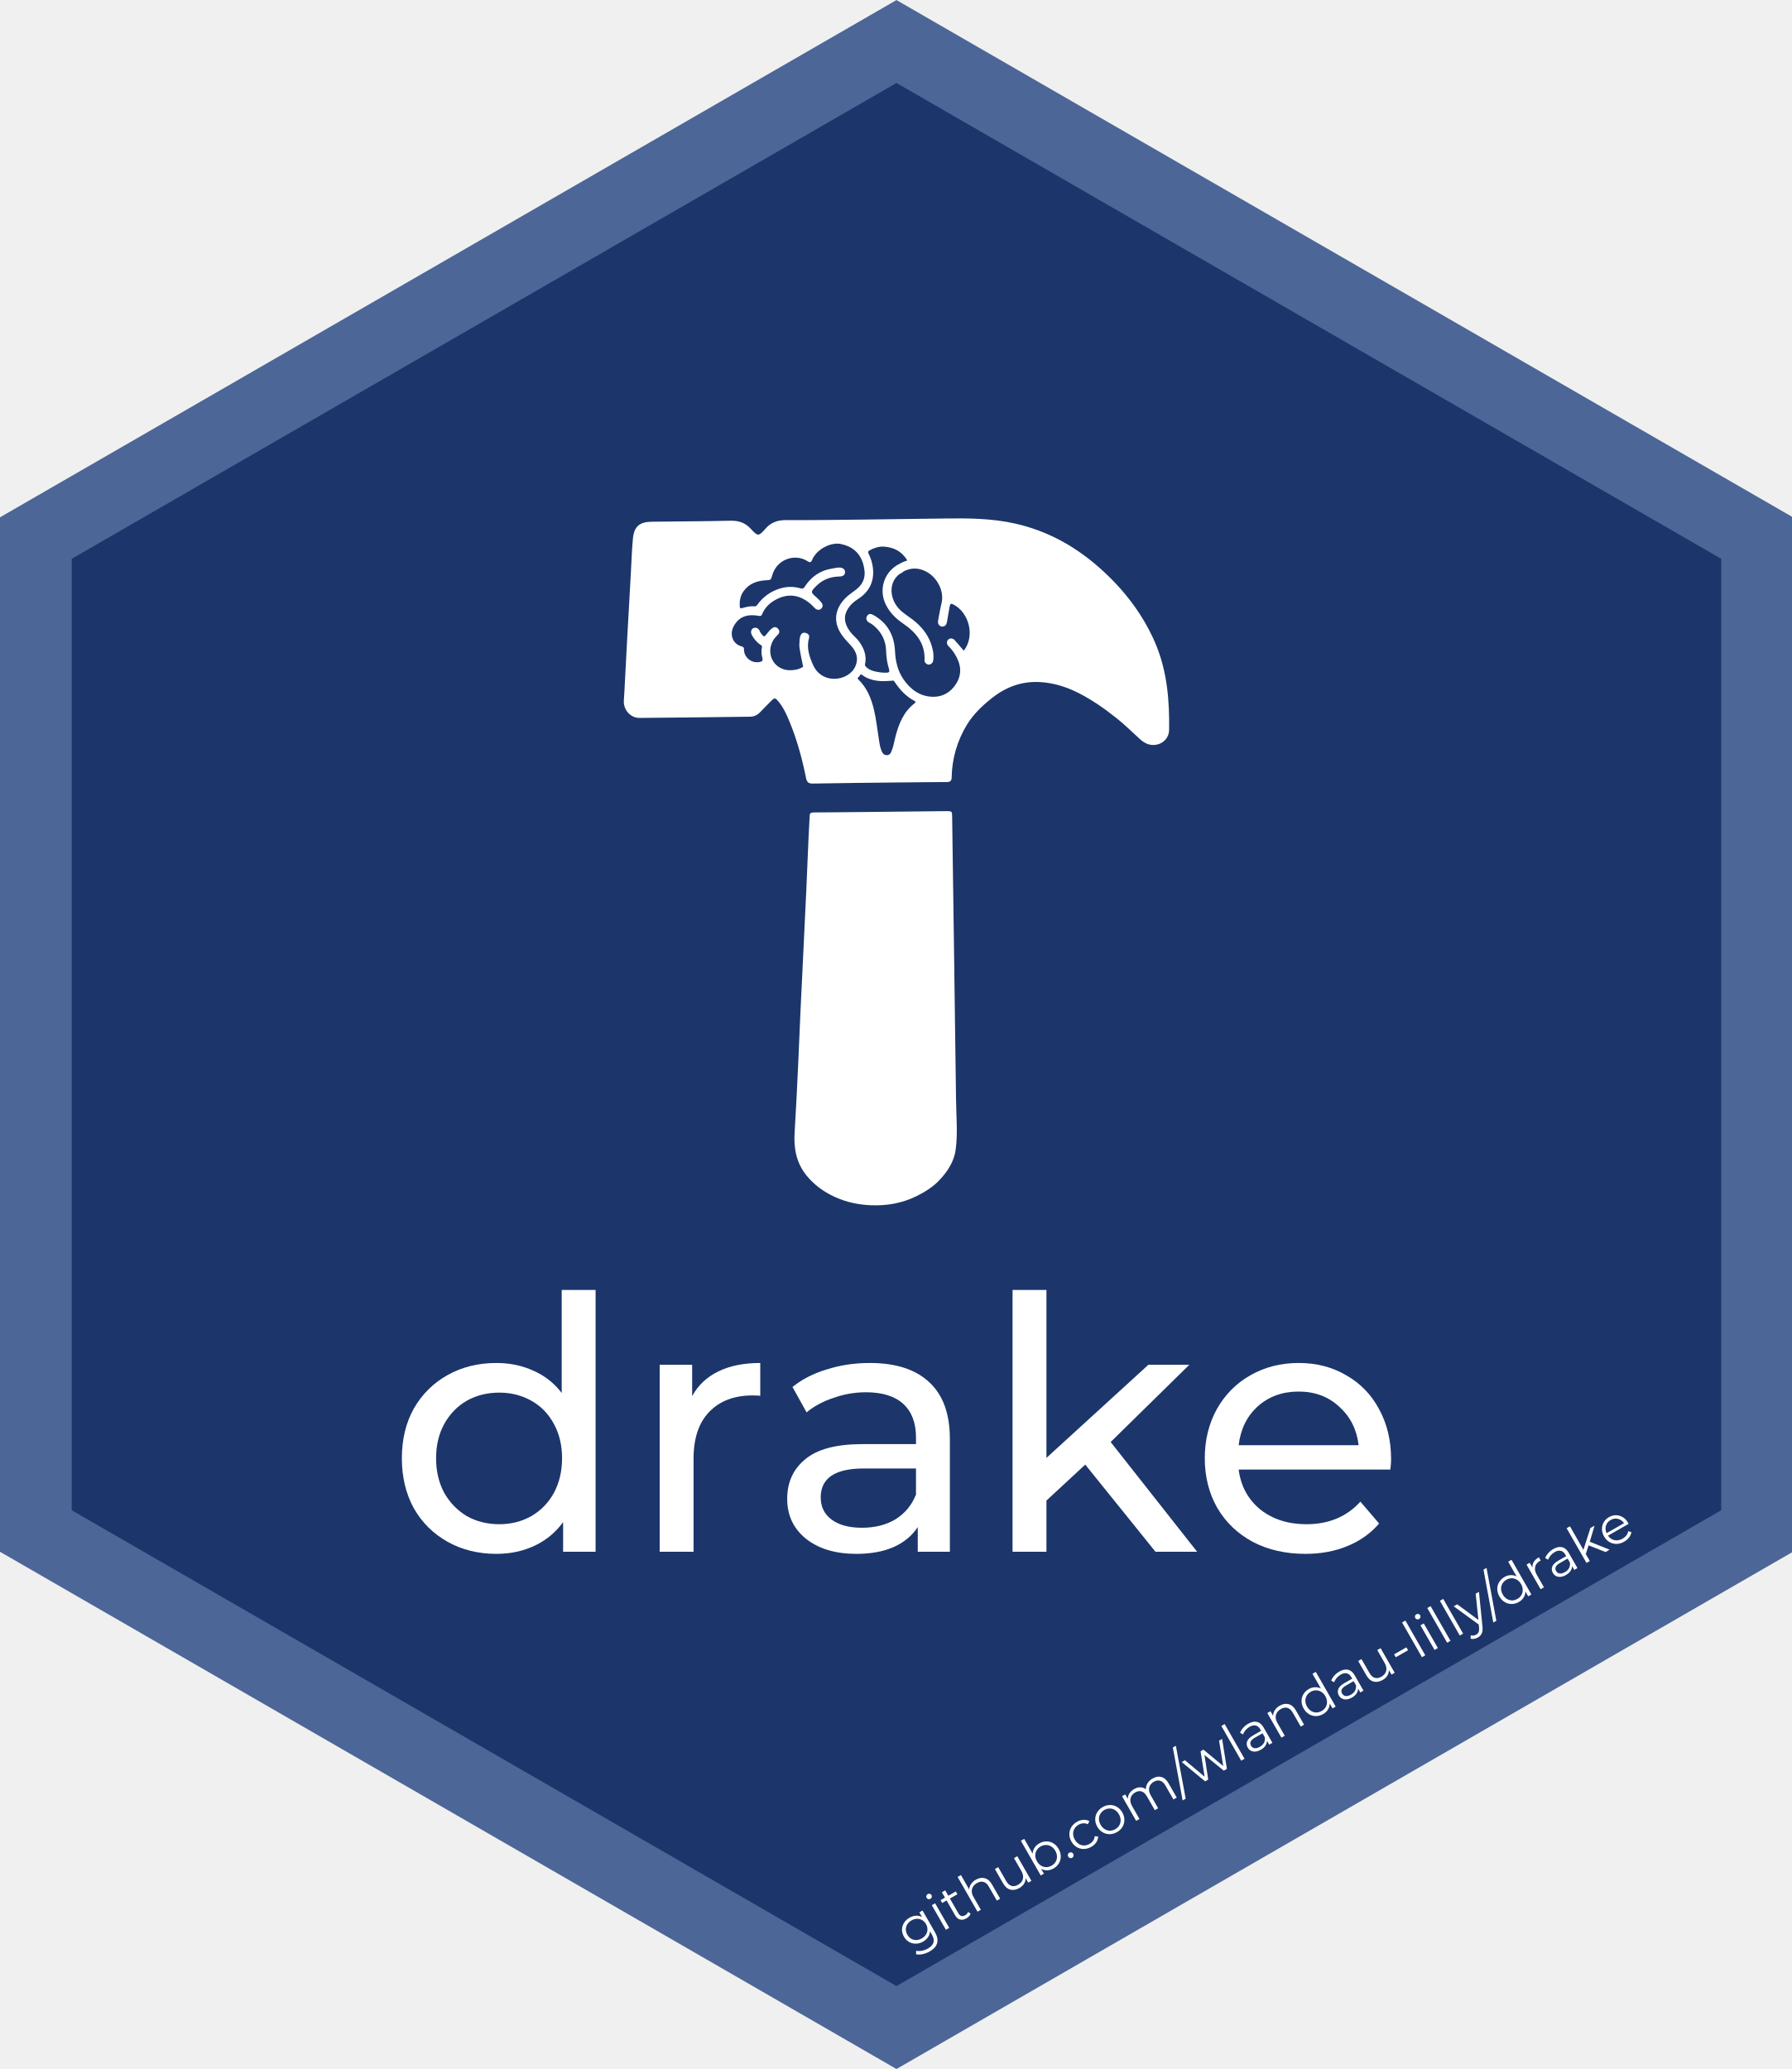
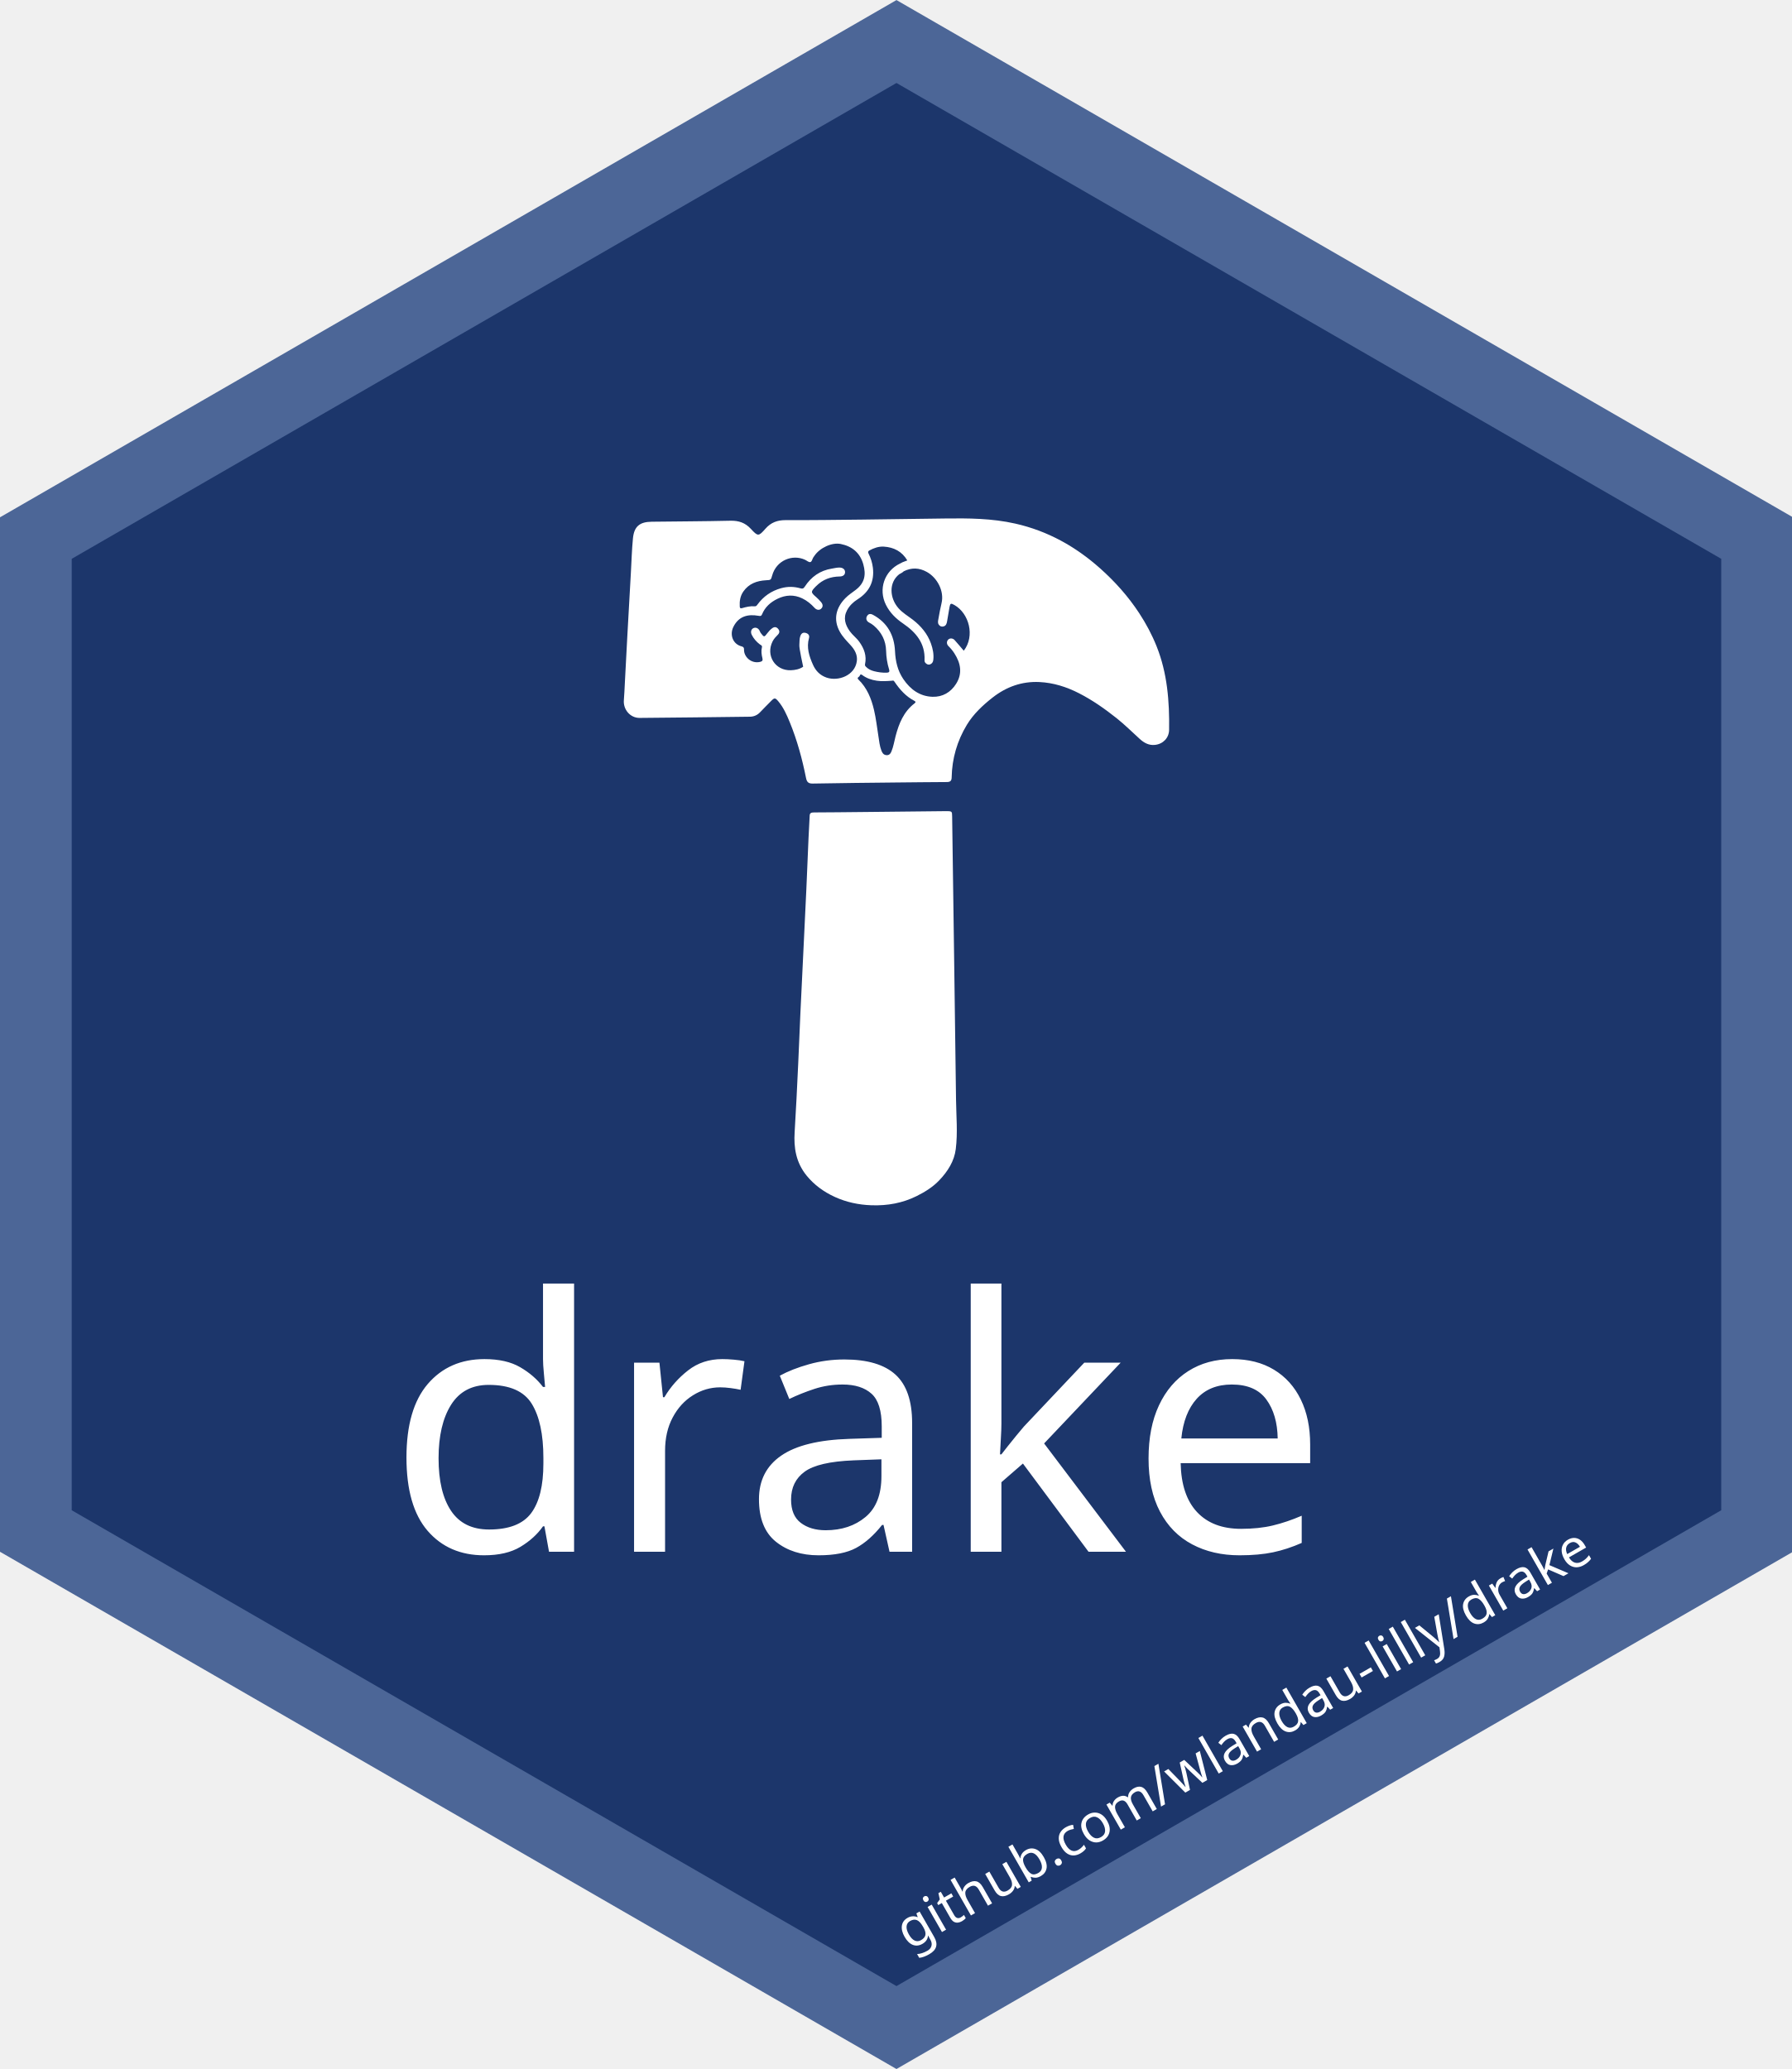
<svg xmlns="http://www.w3.org/2000/svg" xmlns:ns1="https://sketch.io/dtd/" version="1.1" ns1:metadata="eyJ0aXRsZSI6IkxvZ29NYWtyIiwiZGVzY3JpcHRpb24iOiJtYWRlIHdpdGggaHR0cDovL2xvZ29tYWtyLmNvbSIsIm1ldGFkYXRhIjp7InVzZXJBZ2VudCI6eyJ1c2VyQWdlbnQiOiJNb3ppbGxhLzUuMCAoWDExOyBVYnVudHU7IExpbnV4IHg4Nl82NDsgcnY6NTYuMCkgR2Vja28vMjAxMDAxMDEgRmlyZWZveC81Ni4wIiwiZWRnZSI6ZmFsc2UsImZpcmVmb3giOnRydWUsImllIjpmYWxzZSwib3BlcmEiOmZhbHNlLCJjaHJvbWUiOmZhbHNlLCJzYWZhcmkiOmZhbHNlLCJibGFja2JlcnJ5IjpmYWxzZSwibWFjIjpmYWxzZSwid2luZG93cyI6ZmFsc2UsImxpbnV4Ijp0cnVlLCJhbmRyb2lkIjpmYWxzZSwiaW9zIjpmYWxzZSwiX21vYmlsZSI6ZmFsc2UsImNvcmRvdmEiOmZhbHNlLCJwaGFudG9tIjpmYWxzZSwiY2hyb21lQXBwIjpmYWxzZSwibm9kZSI6ZmFsc2UsIm5vZGV3ZWJraXQiOmZhbHNlLCJsYW5nIjoiZW4tdXMiLCJoaXN0b3J5Ijp0cnVlLCJjaG9vc2VFbnRyeSI6ZmFsc2UsImNhbnZhcyI6dHJ1ZSwiY3NzQmFja2dyb3VuZEJsZW5kTW9kZSI6ImJhY2tncm91bmRCbGVuZE1vZGUiLCJjc3NCYWNrZ3JvdW5kQ2xpcCI6ImJhY2tncm91bmRDbGlwIiwiY3NzRmlsdGVyIjoiZmlsdGVyIiwiY3NzVGV4dEZpbGxDb2xvciI6IndlYmtpdFRleHRGaWxsQ29sb3IiLCJjc3NUcmFuc2Zvcm0iOiJ0cmFuc2Zvcm0iLCJjc3NUcmFuc2Zvcm1PcmlnaW4iOiJ0cmFuc2Zvcm1PcmlnaW4iLCJjdHhfaW1hZ2VTbW9vdGhpbmciOnRydWUsImN0eF9saW5lRGFzaCI6dHJ1ZSwiY3R4X2JsaXAiOnRydWUsImdjbyI6eyJzb3VyY2Utb3ZlciI6dHJ1ZSwic291cmNlLWluIjp0cnVlLCJzb3VyY2Utb3V0Ijp0cnVlLCJzb3VyY2UtYXRvcCI6dHJ1ZSwiZGVzdGluYXRpb24tb3ZlciI6dHJ1ZSwiZGVzdGluYXRpb24taW4iOnRydWUsImRlc3RpbmF0aW9uLW91dCI6dHJ1ZSwiZGVzdGluYXRpb24tYXRvcCI6dHJ1ZSwibGlnaHRlciI6dHJ1ZSwiY29weSI6dHJ1ZSwieG9yIjp0cnVlLCJfX2NvbXBvc2l0ZSI6dHJ1ZSwibm9ybWFsIjp0cnVlLCJtdWx0aXBseSI6dHJ1ZSwic2NyZWVuIjp0cnVlLCJvdmVybGF5Ijp0cnVlLCJkYXJrZW4iOnRydWUsImxpZ2h0ZW4iOnRydWUsImNvbG9yLWRvZGdlIjp0cnVlLCJjb2xvci1idXJuIjp0cnVlLCJoYXJkLWxpZ2h0Ijp0cnVlLCJzb2Z0LWxpZ2h0Ijp0cnVlLCJkaWZmZXJlbmNlIjp0cnVlLCJleGNsdXNpb24iOnRydWUsImh1ZSI6dHJ1ZSwic2F0dXJhdGlvbiI6dHJ1ZSwiY29sb3IiOnRydWUsImx1bWlub3NpdHkiOnRydWUsIl9fYmxlbmQiOnRydWV9LCJfcGl4ZWxSYXRpbyI6MSwicGl4ZWxSYXRpbyI6MSwiaWRiIjp0cnVlLCJpbmNvZ25pdG8iOmZhbHNlLCJpb19ibG9iIjp0cnVlLCJpZGJfYmxvYiI6dHJ1ZSwiY2xpcGJvYXJkIjp0cnVlfX0sImNsaXBQYXRoIjp7ImVuYWJsZWQiOnRydWV9LCJleHBvcnREUEkiOjcyLCJleHBvcnRGb3JtYXQiOiJwbmciLCJleHBvcnRRdWFsaXR5IjowLjk1LCJzY2FsZSI6MSwidW5pdHMiOiIlIiwid2lkdGgiOjEwMCwiaGVpZ2h0IjoxMDAsInBhZ2VzIjp7Imxlbmd0aCI6MSwiZGF0YSI6W3sid2lkdGgiOjEwMCwiaGVpZ2h0IjoxMDB9XX19" width="457.047" height="527.768" viewBox="463.36 86 457.047 527.768" ns1:version="5.1.37" id="svg2">
  <defs id="defs23" />
  <path style="fill:#1c366b;fill-opacity:1;stroke:#1c366b;stroke-width:1.03;stroke-opacity:1" d="M 582.169,537.484 473.319,475.296 l 0.215,-125.401 0.215,-125.401 109.119,-62.353 109.119,-62.353 5.6,3.174 c 3.08,1.746 52.214,29.816 109.186,62.38 l 103.585,59.206 v 125.34 125.34 l -108.635,62.218 c -59.749,34.22 -109.101,62.22 -109.67,62.224 -0.569,0.003 -50.017,-27.979 -109.885,-62.183 z" id="path4525" />
-   <g aria-label="drake" style="font-style:normal;font-weight:normal;font-size:40px;line-height:125%;font-family:sans-serif;letter-spacing:0px;word-spacing:0px;fill:#000000;fill-opacity:1;stroke:none;stroke-width:1px;stroke-linecap:butt;stroke-linejoin:miter;stroke-opacity:1" id="text4180">
-     <path d="m 615.263,415.044 v 66.78 h -8.28 v -7.56 q -2.88,3.96 -7.29,6.03 -4.41,2.07 -9.72,2.07 -6.93,0 -12.42,-3.06 -5.49,-3.06 -8.64,-8.55 -3.06,-5.58 -3.06,-12.78 0,-7.2 3.06,-12.69 3.15,-5.49 8.64,-8.55 5.49,-3.06 12.42,-3.06 5.13,0 9.45,1.98 4.32,1.89 7.2,5.67 v -26.28 z m -24.57,59.76 q 4.5,0 8.19,-2.07 3.69,-2.16 5.76,-5.94 2.07,-3.87 2.07,-8.82 0,-4.95 -2.07,-8.73 -2.07,-3.87 -5.76,-5.94 -3.69,-2.07 -8.19,-2.07 -4.59,0 -8.28,2.07 -3.6,2.07 -5.76,5.94 -2.07,3.78 -2.07,8.73 0,4.95 2.07,8.82 2.16,3.78 5.76,5.94 3.69,2.07 8.28,2.07 z" style="font-style:normal;font-variant:normal;font-weight:500;font-stretch:normal;font-size:90px;font-family:Montserrat;-inkscape-font-specification:'Montserrat Medium';fill:#ffffff;fill-opacity:1" id="path4492" />
-     <path d="m 639.891,442.134 q 2.25,-4.14 6.66,-6.3 4.41,-2.16 10.71,-2.16 v 8.37 q -0.72,-0.09 -1.98,-0.09 -7.02,0 -11.07,4.23 -3.96,4.14 -3.96,11.88 v 23.76 h -8.64 v -47.7 h 8.28 z" style="font-style:normal;font-variant:normal;font-weight:500;font-stretch:normal;font-size:90px;font-family:Montserrat;-inkscape-font-specification:'Montserrat Medium';fill:#ffffff;fill-opacity:1" id="path4494" />
-     <path d="m 685.192,433.674 q 9.9,0 15.12,4.86 5.31,4.86 5.31,14.49 v 28.8 h -8.19 v -6.3 q -2.16,3.33 -6.21,5.13 -3.96,1.71 -9.45,1.71 -8.01,0 -12.87,-3.87 -4.77,-3.87 -4.77,-10.17 0,-6.3 4.59,-10.08 4.59,-3.87 14.58,-3.87 h 13.68 v -1.71 q 0,-5.58 -3.24,-8.55 -3.24,-2.97 -9.54,-2.97 -4.23,0 -8.28,1.44 -4.05,1.35 -6.84,3.69 l -3.6,-6.48 q 3.69,-2.97 8.82,-4.5 5.13,-1.62 10.89,-1.62 z m -1.98,42.03 q 4.95,0 8.55,-2.16 3.6,-2.25 5.22,-6.3 v -6.66 h -13.32 q -10.98,0 -10.98,7.38 0,3.6 2.79,5.67 2.79,2.07 7.74,2.07 z" style="font-style:normal;font-variant:normal;font-weight:500;font-stretch:normal;font-size:90px;font-family:Montserrat;-inkscape-font-specification:'Montserrat Medium';fill:#ffffff;fill-opacity:1" id="path4496" />
-     <path d="m 740.151,459.594 -9.9,9.18 v 13.05 h -8.64 v -66.78 h 8.64 v 42.84 l 26.01,-23.76 h 10.44 l -20.07,19.71 22.05,27.99 h -10.62 z" style="font-style:normal;font-variant:normal;font-weight:500;font-stretch:normal;font-size:90px;font-family:Montserrat;-inkscape-font-specification:'Montserrat Medium';fill:#ffffff;fill-opacity:1" id="path4498" />
-     <path d="m 818.158,458.244 q 0,0.99 -0.18,2.61 h -38.7 q 0.81,6.3 5.49,10.17 4.77,3.78 11.79,3.78 8.55,0 13.77,-5.76 l 4.77,5.58 q -3.24,3.78 -8.1,5.76 -4.77,1.98 -10.71,1.98 -7.56,0 -13.41,-3.06 -5.85,-3.15 -9.09,-8.73 -3.15,-5.58 -3.15,-12.6 0,-6.93 3.06,-12.51 3.15,-5.58 8.55,-8.64 5.49,-3.15 12.33,-3.15 6.84,0 12.15,3.15 5.4,3.06 8.37,8.64 3.06,5.58 3.06,12.78 z m -23.58,-17.28 q -6.21,0 -10.44,3.78 -4.14,3.78 -4.86,9.9 h 30.6 q -0.72,-6.03 -4.95,-9.81 -4.14,-3.87 -10.35,-3.87 z" style="font-style:normal;font-variant:normal;font-weight:500;font-stretch:normal;font-size:90px;font-family:Montserrat;-inkscape-font-specification:'Montserrat Medium';fill:#ffffff;fill-opacity:1" id="path4500" />
-   </g>
-   <g aria-label="github.com/wlandau-lilly/drake" transform="matrix(0.8677533,-0.4969951,0.4969951,0.8677533,0,0)" style="font-style:normal;font-weight:normal;font-size:40px;line-height:125%;font-family:sans-serif;letter-spacing:0px;word-spacing:0px;fill:#000000;fill-opacity:1;stroke:none;stroke-width:1px;stroke-linecap:butt;stroke-linejoin:miter;stroke-opacity:1" id="text4241">
-     <path d="m 321.309,844.739 v 6.353 q 0,1.843 -0.907,2.723 -0.894,0.894 -2.709,0.894 -1.004,0 -1.911,-0.302 -0.894,-0.289 -1.458,-0.811 l 0.495,-0.743 q 0.522,0.468 1.265,0.729 0.756,0.261 1.581,0.261 1.375,0 2.021,-0.646 0.646,-0.632 0.646,-1.98 v -0.921 q -0.454,0.688 -1.196,1.045 -0.729,0.357 -1.623,0.357 -1.018,0 -1.856,-0.44 -0.825,-0.454 -1.306,-1.251 -0.468,-0.811 -0.468,-1.829 0,-1.018 0.468,-1.815 0.481,-0.797 1.306,-1.238 0.825,-0.44 1.856,-0.44 0.921,0 1.664,0.371 0.743,0.371 1.196,1.073 v -1.389 z m -3.699,6.091 q 0.784,0 1.416,-0.33 0.632,-0.344 0.976,-0.949 0.357,-0.605 0.357,-1.375 0,-0.77 -0.357,-1.361 -0.344,-0.605 -0.976,-0.935 -0.619,-0.344 -1.416,-0.344 -0.784,0 -1.416,0.33 -0.619,0.33 -0.976,0.935 -0.344,0.605 -0.344,1.375 0,0.77 0.344,1.375 0.357,0.605 0.976,0.949 0.632,0.33 1.416,0.33 z" style="font-style:normal;font-variant:normal;font-weight:normal;font-stretch:normal;font-size:13.75px;font-family:Montserrat;-inkscape-font-specification:Montserrat;fill:#ffffff" id="path4565" />
-     <path d="m 324.039,844.739 h 0.976 v 7.232 h -0.976 z m 0.495,-1.581 q -0.302,0 -0.509,-0.206 -0.206,-0.206 -0.206,-0.495 0,-0.275 0.206,-0.481 0.206,-0.206 0.509,-0.206 0.302,0 0.509,0.206 0.206,0.193 0.206,0.468 0,0.302 -0.206,0.509 -0.206,0.206 -0.509,0.206 z" style="font-style:normal;font-variant:normal;font-weight:normal;font-stretch:normal;font-size:13.75px;font-family:Montserrat;-inkscape-font-specification:Montserrat;fill:#ffffff" id="path4567" />
-     <path d="m 331.554,851.532 q -0.275,0.247 -0.688,0.385 -0.399,0.124 -0.839,0.124 -1.018,0 -1.567,-0.55 -0.55,-0.55 -0.55,-1.554 v -4.372 h -1.292 v -0.825 h 1.292 v -1.581 h 0.976 v 1.581 h 2.2 v 0.825 h -2.2 v 4.317 q 0,0.646 0.316,0.99 0.33,0.33 0.935,0.33 0.302,0 0.578,-0.096 0.289,-0.096 0.495,-0.275 z" style="font-style:normal;font-variant:normal;font-weight:normal;font-stretch:normal;font-size:13.75px;font-family:Montserrat;-inkscape-font-specification:Montserrat;fill:#ffffff" id="path4569" />
-     <path d="m 337.016,844.684 q 1.361,0 2.159,0.797 0.811,0.784 0.811,2.296 v 4.194 h -0.976 v -4.098 q 0,-1.127 -0.564,-1.719 -0.564,-0.591 -1.609,-0.591 -1.169,0 -1.856,0.701 -0.674,0.688 -0.674,1.911 v 3.795 h -0.976 v -10.203 h 0.976 v 4.235 q 0.399,-0.632 1.1,-0.976 0.701,-0.344 1.609,-0.344 z" style="font-style:normal;font-variant:normal;font-weight:normal;font-stretch:normal;font-size:13.75px;font-family:Montserrat;-inkscape-font-specification:Montserrat;fill:#ffffff" id="path4571" />
-     <path d="m 349.168,844.739 v 7.232 h -0.935 v -1.32 q -0.385,0.66 -1.059,1.031 -0.674,0.357 -1.54,0.357 -1.416,0 -2.241,-0.784 -0.811,-0.797 -0.811,-2.324 v -4.194 h 0.976 v 4.098 q 0,1.141 0.564,1.732 0.564,0.591 1.609,0.591 1.141,0 1.801,-0.688 0.66,-0.701 0.66,-1.939 v -3.795 z" style="font-style:normal;font-variant:normal;font-weight:normal;font-stretch:normal;font-size:13.75px;font-family:Montserrat;-inkscape-font-specification:Montserrat;fill:#ffffff" id="path4573" />
-     <path d="m 355.641,844.684 q 1.018,0 1.843,0.468 0.825,0.454 1.292,1.292 0.468,0.839 0.468,1.911 0,1.073 -0.468,1.911 -0.468,0.839 -1.292,1.306 -0.825,0.468 -1.843,0.468 -0.907,0 -1.636,-0.385 -0.715,-0.385 -1.155,-1.114 v 1.43 h -0.935 v -10.203 h 0.976 v 4.345 q 0.454,-0.701 1.155,-1.059 0.715,-0.371 1.595,-0.371 z m -0.069,6.49 q 0.756,0 1.375,-0.344 0.619,-0.357 0.963,-1.004 0.357,-0.646 0.357,-1.471 0,-0.825 -0.357,-1.471 -0.344,-0.646 -0.963,-0.99 -0.619,-0.357 -1.375,-0.357 -0.77,0 -1.389,0.357 -0.605,0.344 -0.963,0.99 -0.344,0.646 -0.344,1.471 0,0.825 0.344,1.471 0.357,0.646 0.963,1.004 0.619,0.344 1.389,0.344 z" style="font-style:normal;font-variant:normal;font-weight:normal;font-stretch:normal;font-size:13.75px;font-family:Montserrat;-inkscape-font-specification:Montserrat;fill:#ffffff" id="path4575" />
-     <path d="m 361.115,852.04 q -0.302,0 -0.522,-0.22 -0.206,-0.22 -0.206,-0.536 0,-0.316 0.206,-0.522 0.22,-0.22 0.522,-0.22 0.302,0 0.522,0.22 0.22,0.206 0.22,0.522 0,0.316 -0.22,0.536 -0.22,0.22 -0.522,0.22 z" style="font-style:normal;font-variant:normal;font-weight:normal;font-stretch:normal;font-size:13.75px;font-family:Montserrat;-inkscape-font-specification:Montserrat;fill:#ffffff" id="path4577" />
-     <path d="m 366.729,852.04 q -1.073,0 -1.925,-0.468 -0.839,-0.468 -1.32,-1.306 -0.481,-0.853 -0.481,-1.911 0,-1.059 0.481,-1.897 0.481,-0.839 1.32,-1.306 0.853,-0.468 1.925,-0.468 0.935,0 1.664,0.371 0.743,0.357 1.169,1.059 l -0.729,0.495 q -0.357,-0.536 -0.907,-0.797 -0.55,-0.275 -1.196,-0.275 -0.784,0 -1.416,0.357 -0.619,0.344 -0.976,0.99 -0.344,0.646 -0.344,1.471 0,0.839 0.344,1.485 0.357,0.632 0.976,0.99 0.632,0.344 1.416,0.344 0.646,0 1.196,-0.261 0.55,-0.261 0.907,-0.797 l 0.729,0.495 q -0.426,0.701 -1.169,1.073 -0.743,0.357 -1.664,0.357 z" style="font-style:normal;font-variant:normal;font-weight:normal;font-stretch:normal;font-size:13.75px;font-family:Montserrat;-inkscape-font-specification:Montserrat;fill:#ffffff" id="path4579" />
-     <path d="m 374.288,852.04 q -1.045,0 -1.884,-0.468 -0.839,-0.481 -1.32,-1.32 -0.481,-0.839 -0.481,-1.897 0,-1.059 0.481,-1.897 0.481,-0.839 1.32,-1.306 0.839,-0.468 1.884,-0.468 1.045,0 1.884,0.468 0.839,0.468 1.306,1.306 0.481,0.839 0.481,1.897 0,1.059 -0.481,1.897 -0.468,0.839 -1.306,1.32 -0.839,0.468 -1.884,0.468 z m 0,-0.866 q 0.77,0 1.375,-0.344 0.619,-0.357 0.963,-1.004 0.344,-0.646 0.344,-1.471 0,-0.825 -0.344,-1.471 -0.344,-0.646 -0.963,-0.99 -0.605,-0.357 -1.375,-0.357 -0.77,0 -1.389,0.357 -0.605,0.344 -0.963,0.99 -0.344,0.646 -0.344,1.471 0,0.825 0.344,1.471 0.357,0.646 0.963,1.004 0.619,0.344 1.389,0.344 z" style="font-style:normal;font-variant:normal;font-weight:normal;font-stretch:normal;font-size:13.75px;font-family:Montserrat;-inkscape-font-specification:Montserrat;fill:#ffffff" id="path4581" />
-     <path d="m 388.972,844.684 q 1.361,0 2.131,0.784 0.784,0.784 0.784,2.31 v 4.194 h -0.976 v -4.098 q 0,-1.127 -0.55,-1.719 -0.536,-0.591 -1.526,-0.591 -1.127,0 -1.774,0.701 -0.646,0.688 -0.646,1.911 v 3.795 h -0.976 v -4.098 q 0,-1.127 -0.55,-1.719 -0.536,-0.591 -1.54,-0.591 -1.114,0 -1.774,0.701 -0.646,0.688 -0.646,1.911 v 3.795 h -0.976 v -7.232 h 0.935 v 1.32 q 0.385,-0.66 1.073,-1.018 0.688,-0.357 1.581,-0.357 0.907,0 1.567,0.385 0.674,0.385 1.004,1.141 0.399,-0.715 1.141,-1.114 0.756,-0.412 1.719,-0.412 z" style="font-style:normal;font-variant:normal;font-weight:normal;font-stretch:normal;font-size:13.75px;font-family:Montserrat;-inkscape-font-specification:Montserrat;fill:#ffffff" id="path4583" />
-     <path d="m 397.367,840.394 h 0.894 l -4.537,12.953 h -0.894 z" style="font-style:normal;font-variant:normal;font-weight:normal;font-stretch:normal;font-size:13.75px;font-family:Montserrat;-inkscape-font-specification:Montserrat;fill:#ffffff" id="path4585" />
-     <path d="m 409.366,844.739 -2.736,7.232 h -0.921 l -2.283,-5.926 -2.283,5.926 h -0.921 l -2.723,-7.232 h 0.935 l 2.269,6.146 2.324,-6.146 h 0.839 l 2.31,6.146 2.296,-6.146 z" style="font-style:normal;font-variant:normal;font-weight:normal;font-stretch:normal;font-size:13.75px;font-family:Montserrat;-inkscape-font-specification:Montserrat;fill:#ffffff" id="path4587" />
-     <path d="m 410.836,841.769 h 0.976 v 10.203 h -0.976 z" style="font-style:normal;font-variant:normal;font-weight:normal;font-stretch:normal;font-size:13.75px;font-family:Montserrat;-inkscape-font-specification:Montserrat;fill:#ffffff" id="path4589" />
-     <path d="m 417.072,844.684 q 1.416,0 2.172,0.715 0.756,0.701 0.756,2.09 v 4.482 h -0.935 v -1.127 q -0.33,0.564 -0.976,0.88 -0.632,0.316 -1.512,0.316 -1.21,0 -1.925,-0.578 -0.715,-0.578 -0.715,-1.526 0,-0.921 0.66,-1.485 0.674,-0.564 2.131,-0.564 h 2.296 v -0.44 q 0,-0.935 -0.522,-1.416 -0.522,-0.495 -1.526,-0.495 -0.688,0 -1.32,0.234 -0.632,0.22 -1.086,0.619 l -0.44,-0.729 q 0.55,-0.468 1.32,-0.715 0.77,-0.261 1.623,-0.261 z m -0.344,6.586 q 0.825,0 1.416,-0.371 0.591,-0.385 0.88,-1.1 v -1.183 h -2.269 q -1.856,0 -1.856,1.292 0,0.632 0.481,1.004 0.481,0.357 1.347,0.357 z" style="font-style:normal;font-variant:normal;font-weight:normal;font-stretch:normal;font-size:13.75px;font-family:Montserrat;-inkscape-font-specification:Montserrat;fill:#ffffff" id="path4591" />
-     <path d="m 426.338,844.684 q 1.361,0 2.159,0.797 0.811,0.784 0.811,2.296 v 4.194 h -0.976 v -4.098 q 0,-1.127 -0.564,-1.719 -0.564,-0.591 -1.609,-0.591 -1.169,0 -1.856,0.701 -0.674,0.688 -0.674,1.911 v 3.795 h -0.976 v -7.232 h 0.935 v 1.334 q 0.399,-0.66 1.1,-1.018 0.715,-0.371 1.65,-0.371 z" style="font-style:normal;font-variant:normal;font-weight:normal;font-stretch:normal;font-size:13.75px;font-family:Montserrat;-inkscape-font-specification:Montserrat;fill:#ffffff" id="path4593" />
-     <path d="m 438.598,841.769 v 10.203 h -0.935 v -1.43 q -0.44,0.729 -1.169,1.114 -0.715,0.385 -1.623,0.385 -1.018,0 -1.843,-0.468 -0.825,-0.468 -1.292,-1.306 -0.468,-0.839 -0.468,-1.911 0,-1.073 0.468,-1.911 0.468,-0.839 1.292,-1.292 0.825,-0.468 1.843,-0.468 0.88,0 1.581,0.371 0.715,0.357 1.169,1.059 v -4.345 z m -3.644,9.405 q 0.756,0 1.361,-0.344 0.619,-0.357 0.963,-1.004 0.357,-0.646 0.357,-1.471 0,-0.825 -0.357,-1.471 -0.344,-0.646 -0.963,-0.99 -0.605,-0.357 -1.361,-0.357 -0.77,0 -1.389,0.357 -0.605,0.344 -0.963,0.99 -0.344,0.646 -0.344,1.471 0,0.825 0.344,1.471 0.357,0.646 0.963,1.004 0.619,0.344 1.389,0.344 z" style="font-style:normal;font-variant:normal;font-weight:normal;font-stretch:normal;font-size:13.75px;font-family:Montserrat;-inkscape-font-specification:Montserrat;fill:#ffffff" id="path4595" />
-     <path d="m 443.847,844.684 q 1.416,0 2.172,0.715 0.756,0.701 0.756,2.09 v 4.482 h -0.935 v -1.127 q -0.33,0.564 -0.976,0.88 -0.632,0.316 -1.512,0.316 -1.21,0 -1.925,-0.578 -0.715,-0.578 -0.715,-1.526 0,-0.921 0.66,-1.485 0.674,-0.564 2.131,-0.564 h 2.296 v -0.44 q 0,-0.935 -0.522,-1.416 -0.522,-0.495 -1.526,-0.495 -0.688,0 -1.32,0.234 -0.632,0.22 -1.086,0.619 l -0.44,-0.729 q 0.55,-0.468 1.32,-0.715 0.77,-0.261 1.623,-0.261 z m -0.344,6.586 q 0.825,0 1.416,-0.371 0.591,-0.385 0.88,-1.1 v -1.183 h -2.269 q -1.856,0 -1.856,1.292 0,0.632 0.481,1.004 0.481,0.357 1.347,0.357 z" style="font-style:normal;font-variant:normal;font-weight:normal;font-stretch:normal;font-size:13.75px;font-family:Montserrat;-inkscape-font-specification:Montserrat;fill:#ffffff" id="path4597" />
-     <path d="m 455.945,844.739 v 7.232 h -0.935 v -1.32 q -0.385,0.66 -1.059,1.031 -0.674,0.357 -1.54,0.357 -1.416,0 -2.241,-0.784 -0.811,-0.797 -0.811,-2.324 v -4.194 h 0.976 v 4.098 q 0,1.141 0.564,1.732 0.564,0.591 1.609,0.591 1.141,0 1.801,-0.688 0.66,-0.701 0.66,-1.939 v -3.795 z" style="font-style:normal;font-variant:normal;font-weight:normal;font-stretch:normal;font-size:13.75px;font-family:Montserrat;-inkscape-font-specification:Montserrat;fill:#ffffff" id="path4599" />
-     <path d="m 458.156,847.819 h 3.603 v 0.853 h -3.603 z" style="font-style:normal;font-variant:normal;font-weight:normal;font-stretch:normal;font-size:13.75px;font-family:Montserrat;-inkscape-font-specification:Montserrat;fill:#ffffff" id="path4601" />
-     <path d="m 463.956,841.769 h 0.976 v 10.203 h -0.976 z" style="font-style:normal;font-variant:normal;font-weight:normal;font-stretch:normal;font-size:13.75px;font-family:Montserrat;-inkscape-font-specification:Montserrat;fill:#ffffff" id="path4603" />
-     <path d="m 467.662,844.739 h 0.976 v 7.232 h -0.976 z m 0.495,-1.581 q -0.302,0 -0.509,-0.206 -0.206,-0.206 -0.206,-0.495 0,-0.275 0.206,-0.481 0.206,-0.206 0.509,-0.206 0.302,0 0.509,0.206 0.206,0.193 0.206,0.468 0,0.302 -0.206,0.509 -0.206,0.206 -0.509,0.206 z" style="font-style:normal;font-variant:normal;font-weight:normal;font-stretch:normal;font-size:13.75px;font-family:Montserrat;-inkscape-font-specification:Montserrat;fill:#ffffff" id="path4605" />
-     <path d="m 471.368,841.769 h 0.976 v 10.203 h -0.976 z" style="font-style:normal;font-variant:normal;font-weight:normal;font-stretch:normal;font-size:13.75px;font-family:Montserrat;-inkscape-font-specification:Montserrat;fill:#ffffff" id="path4607" />
-     <path d="m 475.074,841.769 h 0.976 v 10.203 h -0.976 z" style="font-style:normal;font-variant:normal;font-weight:normal;font-stretch:normal;font-size:13.75px;font-family:Montserrat;-inkscape-font-specification:Montserrat;fill:#ffffff" id="path4609" />
-     <path d="m 484.858,844.739 -3.616,8.099 q -0.44,1.018 -1.018,1.444 -0.578,0.426 -1.389,0.426 -0.522,0 -0.976,-0.165 -0.454,-0.165 -0.784,-0.495 l 0.454,-0.729 q 0.55,0.55 1.32,0.55 0.495,0 0.839,-0.275 0.357,-0.275 0.66,-0.935 l 0.316,-0.701 -3.231,-7.219 h 1.018 l 2.723,6.146 2.723,-6.146 z" style="font-style:normal;font-variant:normal;font-weight:normal;font-stretch:normal;font-size:13.75px;font-family:Montserrat;-inkscape-font-specification:Montserrat;fill:#ffffff" id="path4611" />
-     <path d="m 488.676,840.394 h 0.894 l -4.537,12.953 h -0.894 z" style="font-style:normal;font-variant:normal;font-weight:normal;font-stretch:normal;font-size:13.75px;font-family:Montserrat;-inkscape-font-specification:Montserrat;fill:#ffffff" id="path4613" />
-     <path d="m 496.123,841.769 v 10.203 h -0.935 v -1.43 q -0.44,0.729 -1.169,1.114 -0.715,0.385 -1.623,0.385 -1.018,0 -1.843,-0.468 -0.825,-0.468 -1.292,-1.306 -0.468,-0.839 -0.468,-1.911 0,-1.073 0.468,-1.911 0.468,-0.839 1.292,-1.292 0.825,-0.468 1.843,-0.468 0.88,0 1.581,0.371 0.715,0.357 1.169,1.059 v -4.345 z m -3.644,9.405 q 0.756,0 1.361,-0.344 0.619,-0.357 0.963,-1.004 0.357,-0.646 0.357,-1.471 0,-0.825 -0.357,-1.471 -0.344,-0.646 -0.963,-0.99 -0.605,-0.357 -1.361,-0.357 -0.77,0 -1.389,0.357 -0.605,0.344 -0.963,0.99 -0.344,0.646 -0.344,1.471 0,0.825 0.344,1.471 0.357,0.646 0.963,1.004 0.619,0.344 1.389,0.344 z" style="font-style:normal;font-variant:normal;font-weight:normal;font-stretch:normal;font-size:13.75px;font-family:Montserrat;-inkscape-font-specification:Montserrat;fill:#ffffff" id="path4615" />
-     <path d="m 499.776,846.155 q 0.344,-0.729 1.018,-1.1 0.688,-0.371 1.691,-0.371 v 0.949 l -0.234,-0.014 q -1.141,0 -1.788,0.701 -0.646,0.701 -0.646,1.966 v 3.685 h -0.976 v -7.232 h 0.935 z" style="font-style:normal;font-variant:normal;font-weight:normal;font-stretch:normal;font-size:13.75px;font-family:Montserrat;-inkscape-font-specification:Montserrat;fill:#ffffff" id="path4617" />
-     <path d="m 506.743,844.684 q 1.416,0 2.172,0.715 0.756,0.701 0.756,2.09 v 4.482 h -0.935 v -1.127 q -0.33,0.564 -0.976,0.88 -0.632,0.316 -1.512,0.316 -1.21,0 -1.925,-0.578 -0.715,-0.578 -0.715,-1.526 0,-0.921 0.66,-1.485 0.674,-0.564 2.131,-0.564 h 2.296 v -0.44 q 0,-0.935 -0.522,-1.416 -0.522,-0.495 -1.526,-0.495 -0.688,0 -1.32,0.234 -0.632,0.22 -1.086,0.619 l -0.44,-0.729 q 0.55,-0.468 1.32,-0.715 0.77,-0.261 1.623,-0.261 z m -0.344,6.586 q 0.825,0 1.416,-0.371 0.591,-0.385 0.88,-1.1 v -1.183 h -2.269 q -1.856,0 -1.856,1.292 0,0.632 0.481,1.004 0.481,0.357 1.347,0.357 z" style="font-style:normal;font-variant:normal;font-weight:normal;font-stretch:normal;font-size:13.75px;font-family:Montserrat;-inkscape-font-specification:Montserrat;fill:#ffffff" id="path4619" />
-     <path d="m 515.004,848.342 -1.705,1.567 v 2.062 h -0.976 v -10.203 h 0.976 v 6.916 l 4.317,-3.946 h 1.21 l -3.094,2.956 3.382,4.276 h -1.196 z" style="font-style:normal;font-variant:normal;font-weight:normal;font-stretch:normal;font-size:13.75px;font-family:Montserrat;-inkscape-font-specification:Montserrat;fill:#ffffff" id="path4621" />
-     <path d="m 526.596,848.658 h -6.05 q 0.083,1.127 0.866,1.829 0.784,0.688 1.98,0.688 0.674,0 1.238,-0.234 0.564,-0.247 0.976,-0.715 l 0.55,0.632 q -0.481,0.578 -1.21,0.88 -0.715,0.302 -1.581,0.302 -1.114,0 -1.98,-0.468 -0.853,-0.481 -1.334,-1.32 -0.481,-0.839 -0.481,-1.897 0,-1.059 0.454,-1.897 0.468,-0.839 1.265,-1.306 0.811,-0.468 1.815,-0.468 1.004,0 1.801,0.468 0.797,0.468 1.251,1.306 0.454,0.825 0.454,1.897 z m -3.493,-3.135 q -1.045,0 -1.76,0.674 -0.701,0.66 -0.797,1.732 h 5.129 q -0.096,-1.073 -0.811,-1.732 -0.701,-0.674 -1.76,-0.674 z" style="font-style:normal;font-variant:normal;font-weight:normal;font-stretch:normal;font-size:13.75px;font-family:Montserrat;-inkscape-font-specification:Montserrat;fill:#ffffff" id="path4623" />
-   </g>
+   <text xml:space="preserve" style="font-style:normal;font-weight:normal;font-size:40px;line-height:125%;font-family:sans-serif;letter-spacing:0px;word-spacing:0px;fill:#000000;fill-opacity:1;stroke:none;stroke-width:1px;stroke-linecap:butt;stroke-linejoin:miter;stroke-opacity:1" x="562.073" y="481.824" id="text4180">
+     <tspan id="tspan4182" x="562.073" y="481.824" style="font-style:normal;font-variant:normal;font-weight:500;font-stretch:normal;font-size:90px;font-family:Montserrat;-inkscape-font-specification:'Montserrat Medium';fill:#ffffff;fill-opacity:1">drake</tspan>
+   </text>
+   <text xml:space="preserve" style="font-style:normal;font-weight:normal;font-size:40px;line-height:125%;font-family:sans-serif;letter-spacing:0px;word-spacing:0px;fill:#000000;fill-opacity:1;stroke:none;stroke-width:1px;stroke-linecap:butt;stroke-linejoin:miter;stroke-opacity:1" x="313.252" y="851.972" id="text4241" transform="matrix(0.8677533,-0.4969951,0.4969951,0.8677533,0,0)">
+     <tspan id="tspan4243" x="313.252" y="851.972" style="font-style:normal;font-variant:normal;font-weight:normal;font-stretch:normal;font-size:13.75px;font-family:Montserrat;-inkscape-font-specification:Montserrat;fill:#ffffff">github.com/wlandau-lilly/drake</tspan>
+   </text>
  <path d="m 692.005,107.168 210.353,121.378 0,242.694 -210.353,121.378 -210.353,-121.378 0,-242.694 z m 0,-21.15 -228.645,131.937 0,263.877 228.645,131.937 228.645,-131.937 0,-263.877 z" id="path4" style="fill:#4c6697;fill-opacity:1" />
  <g id="g14-7-6" transform="matrix(-1.999304,-0.0532811,-0.05328131,1.999296,1161.546,-144.6881)">
    <g id="g12-3-4">
      <path style="clip-rule:evenodd;fill:#ffffff;fill-rule:evenodd" d="m 263.986,211.75 c -0.042,-0.736 -0.048,-1.474 -0.068,-2.211 -0.053,-2.014 -0.102,-4.027 -0.158,-6.042 -0.075,-2.679 -0.156,-5.356 -0.236,-8.036 -0.043,-1.457 -0.043,-2.917 -0.146,-4.369 -0.107,-1.52 -0.798,-2.126 -2.327,-2.185 -3.351,-0.13 -6.703,-0.229 -10.052,-0.395 -1.045,-0.051 -1.877,0.204 -2.619,0.967 -0.931,0.955 -1.008,0.953 -1.863,-0.071 -0.684,-0.819 -1.493,-1.135 -2.539,-1.16 -3.244,-0.074 -6.486,-0.205 -9.729,-0.327 -3.514,-0.133 -7.025,-0.281 -10.538,-0.422 -3.023,-0.122 -6.036,-0.182 -9.035,0.414 -4.163,0.826 -7.776,2.727 -10.984,5.442 -1.925,1.63 -3.646,3.456 -5.096,5.541 -0.92,1.323 -1.706,2.71 -2.339,4.178 -1.459,3.384 -1.835,6.973 -1.878,10.612 -0.013,1.027 0.716,1.815 1.732,1.961 0.773,0.111 1.396,-0.206 1.968,-0.695 1.01,-0.863 1.968,-1.777 3.039,-2.582 1.545,-1.161 3.137,-2.216 4.876,-3.048 1.604,-0.767 3.289,-1.255 5.082,-1.293 2.241,-0.047 4.201,0.723 5.908,2.132 1.242,1.025 2.397,2.174 3.193,3.57 1.183,2.074 1.778,4.348 1.76,6.756 -0.003,0.421 0.142,0.595 0.602,0.607 2.141,0.056 4.281,0.16 6.422,0.227 1.053,0.033 9.553,0.357 10.632,0.42 0.588,0.035 0.789,-0.174 0.907,-0.688 0.553,-2.422 1.264,-4.797 2.271,-7.074 0.407,-0.921 0.84,-1.834 1.514,-2.597 0.422,-0.477 0.513,-0.465 0.936,-0.016 0.456,0.486 0.916,0.971 1.362,1.467 0.347,0.385 0.779,0.58 1.284,0.6 4.683,0.182 9.364,0.368 14.048,0.528 1.197,0.044 2.14,-1.013 2.071,-2.211 z" id="path4508" />
      <path style="clip-rule:evenodd;fill:#ffffff;fill-rule:evenodd;stroke-width:0.888" d="m 240.528,257.661 c -0.047,-2.188 -0.065,-4.376 -0.109,-6.563 -0.069,-3.465 -0.149,-6.93 -0.223,-10.395 -0.04,-1.82 -0.083,-3.637 -0.115,-5.456 -0.04,-2.188 -0.066,-4.374 -0.105,-6.561 -0.018,-0.951 -0.055,-1.903 -0.07,-2.854 -0.005,-0.306 -0.161,-0.405 -0.559,-0.414 -1.349,-0.026 -14.764,-0.539 -16.683,-0.607 -0.896,-0.032 -0.894,-0.03 -0.922,0.656 -0.488,12.028 -0.985,24.055 -1.457,36.085 -0.083,2.101 -0.341,4.202 -0.135,6.308 0.147,1.506 0.911,2.848 2.038,4.08 0.769,0.841 1.738,1.488 2.812,2.056 1.735,0.918 3.648,1.332 5.72,1.313 1.649,-0.015 3.193,-0.311 4.646,-0.921 1.519,-0.638 2.76,-1.536 3.709,-2.641 1.406,-1.64 1.743,-3.521 1.673,-5.481 -0.104,-2.869 -0.158,-5.736 -0.219,-8.605 z" id="path10-9-8" />
    </g>
  </g>
  <path id="path10-7-1" style="clip-rule:evenodd;fill:#1c366b;fill-opacity:1;fill-rule:evenodd;stroke-width:2" d="m 709.169,251.989 c -0.779,-0.912 -1.537,-1.834 -2.337,-2.719 -0.47,-0.516 -1.239,-0.535 -1.645,-0.104 -0.436,0.46 -0.421,1.164 0.088,1.66 0.569,0.557 1.073,1.164 1.499,1.833 1.601,2.496 2.114,5.085 0.455,7.747 -1.376,2.207 -3.488,3.416 -6.037,3.332 -3.234,-0.104 -5.66,-1.88 -7.443,-4.517 -1.448,-2.144 -2,-4.534 -2.118,-7.12 -0.186,-4.042 -1.928,-7.265 -5.599,-9.258 -0.713,-0.387 -1.221,-0.26 -1.559,0.342 -0.334,0.597 -0.12,1.264 0.547,1.614 0.43,0.225 0.837,0.472 1.205,0.788 1.98,1.692 3.071,3.832 3.134,6.429 0.039,1.614 0.283,3.186 0.752,4.712 0.214,0.691 -0.056,0.84 -0.611,0.861 -1.087,0.041 -2.17,-0.108 -3.209,-0.375 -0.747,-0.192 -1.492,-0.522 -2.063,-1.127 -0.192,-0.205 -0.311,-0.346 -0.244,-0.654 0.463,-2.143 -0.229,-3.999 -1.459,-5.715 -0.696,-0.978 -1.687,-1.684 -2.394,-2.659 -1.211,-1.674 -1.766,-3.438 -0.732,-5.388 0.617,-1.165 1.561,-2.084 2.665,-2.78 2.989,-1.884 4.341,-4.539 3.927,-8.06 -0.152,-1.282 -0.547,-2.508 -1.124,-3.661 -0.195,-0.393 -0.048,-0.607 0.224,-0.754 1.142,-0.623 2.383,-1.06 3.675,-0.982 2.561,0.154 4.655,1.234 6,3.521 -0.408,0.155 -0.814,0.31 -1.22,0.465 -0.203,0.107 -0.402,0.221 -0.612,0.32 -4.026,1.914 -5.601,6.566 -3.621,10.54 1.012,2.028 2.543,3.518 4.391,4.779 3.271,2.232 5.646,5.033 5.458,9.316 -0.01,0.288 0.043,0.553 0.277,0.773 0.322,0.3 0.687,0.486 1.115,0.334 0.501,-0.177 0.771,-0.577 0.837,-1.103 0.185,-1.467 -0.115,-2.892 -0.597,-4.246 -0.892,-2.483 -2.535,-4.438 -4.613,-6.047 -1.248,-0.965 -2.629,-1.747 -3.69,-2.967 -2.242,-2.581 -2.496,-6.5 0.212,-8.639 0.398,-0.235 0.831,-0.41 1.158,-0.753 1.984,-0.985 3.915,-0.929 5.876,0.158 2.691,1.489 4.507,4.936 3.756,7.997 -0.325,1.323 -0.553,2.668 -0.796,4.009 -0.085,0.472 -0.214,0.982 0.082,1.424 0.281,0.421 0.699,0.61 1.207,0.48 0.66,-0.166 0.825,-0.714 0.924,-1.283 0.216,-1.214 0.397,-2.433 0.621,-3.646 0.186,-0.993 0.358,-1.042 1.248,-0.535 3.74,2.127 5.304,7.899 2.388,11.661 z m -12.543,13.415 c -2.773,2.119 -3.991,5.132 -4.845,8.37 -0.345,1.312 -0.539,2.673 -1.07,3.932 -0.239,0.567 -0.607,1.013 -1.346,0.91 -0.689,-0.094 -0.969,-0.552 -1.199,-1.14 -0.466,-1.192 -0.572,-2.454 -0.771,-3.695 -0.356,-2.237 -0.602,-4.49 -1.123,-6.698 -0.686,-2.907 -1.772,-5.611 -3.974,-7.747 -0.534,-0.516 0.245,-0.639 0.34,-0.971 0.06,-0.216 0.227,-0.478 0.623,-0.183 1.102,0.827 2.381,1.265 3.742,1.463 1.312,0.193 2.623,0.086 3.913,-0.01 0.329,-0.119 0.446,0.06 0.608,0.3 1.329,1.965 2.882,3.709 5.024,4.826 0.357,0.187 0.44,0.364 0.075,0.644 z m -14.735,-10.737 c -0.486,3.616 -4.719,5.22 -7.734,4.17 -1.646,-0.574 -2.754,-1.707 -3.451,-3.277 -0.964,-2.171 -1.691,-4.371 -1.013,-6.791 0.192,-0.687 -0.157,-1.162 -0.914,-1.342 -0.679,-0.16 -1.084,0.223 -1.293,0.793 -0.274,0.75 -0.184,1.561 -0.254,2.342 -0.071,0.8 0.973,5.514 0.973,5.514 -0.947,0.637 -2.016,0.848 -3.135,0.89 -3.996,0.144 -6.466,-3.759 -4.669,-7.348 0.344,-0.685 0.85,-1.203 1.37,-1.733 0.475,-0.485 0.463,-1.021 0.018,-1.515 -0.447,-0.492 -0.936,-0.517 -1.493,-0.11 -0.467,0.339 -0.844,0.759 -1.182,1.202 -0.868,1.134 -0.846,1.141 -1.739,-0.01 -0.118,-0.151 -0.162,-0.316 -0.237,-0.476 -0.328,-0.728 -0.98,-1.032 -1.601,-0.758 -0.603,0.266 -0.798,1.004 -0.444,1.714 0.484,0.977 1.185,1.763 2.05,2.432 0.221,0.17 0.659,0.267 0.548,0.732 -0.233,0.955 -0.106,1.896 0.127,2.83 0.137,0.545 -0.051,0.784 -0.604,0.912 -2.263,0.528 -4.15,-1.304 -4.091,-3.144 0.014,-0.447 -0.124,-0.691 -0.608,-0.812 -2.224,-0.555 -3.117,-2.93 -2.109,-4.97 1.333,-2.7 3.663,-3.317 6.401,-2.832 0.44,0.08 0.715,0.105 0.907,-0.362 0.76,-1.879 2.195,-3.132 3.957,-3.983 2.058,-0.995 4.18,-1.118 6.304,-0.096 1.216,0.584 2.222,1.413 3.125,2.402 0.523,0.574 1.184,0.657 1.636,0.277 0.558,-0.471 0.579,-1.104 0.02,-1.751 -0.367,-0.424 -0.749,-0.84 -1.173,-1.207 -1.483,-1.277 -1.496,-1.397 -0.105,-2.82 0.018,-0.018 0.041,-0.031 0.061,-0.048 1.652,-1.677 3.685,-2.411 6.009,-2.443 0.864,-0.01 1.358,-0.452 1.344,-1.138 -0.016,-0.696 -0.593,-1.137 -1.447,-1.138 -0.65,-6.8e-4 -1.27,0.164 -1.906,0.265 -3.026,0.481 -5.298,2.1 -6.929,4.618 -0.344,0.531 -0.62,0.547 -1.097,0.413 -1.639,-0.459 -3.264,-0.491 -4.933,-0.029 -2.52,0.699 -4.52,2.101 -6.048,4.195 -0.181,0.249 -0.336,0.451 -0.661,0.424 -1.125,-0.096 -2.203,0.159 -3.267,0.471 -0.441,0.13 -0.548,-0.071 -0.572,-0.447 -0.082,-1.368 0.127,-2.67 0.927,-3.81 1.395,-1.992 3.433,-2.726 5.756,-2.856 1.247,-0.069 1.265,-0.046 1.584,-1.211 1.054,-3.855 5.155,-5.519 8.4,-4.009 0.438,0.204 0.891,0.634 1.292,0.588 0.441,-0.054 0.523,-0.73 0.76,-1.135 0.09,-0.154 0.204,-0.296 0.304,-0.442 1.42,-2.107 4.498,-3.497 6.727,-3.05 2.953,0.594 4.965,2.309 5.765,5.2 0.711,2.57 0.417,4.689 -1.902,6.483 -0.904,0.698 -1.874,1.314 -2.676,2.136 -2.349,2.403 -3.191,5.403 -1.395,8.608 0.712,1.271 1.705,2.281 2.676,3.33 1.077,1.162 1.864,2.517 1.643,4.154 z" />
</svg>
